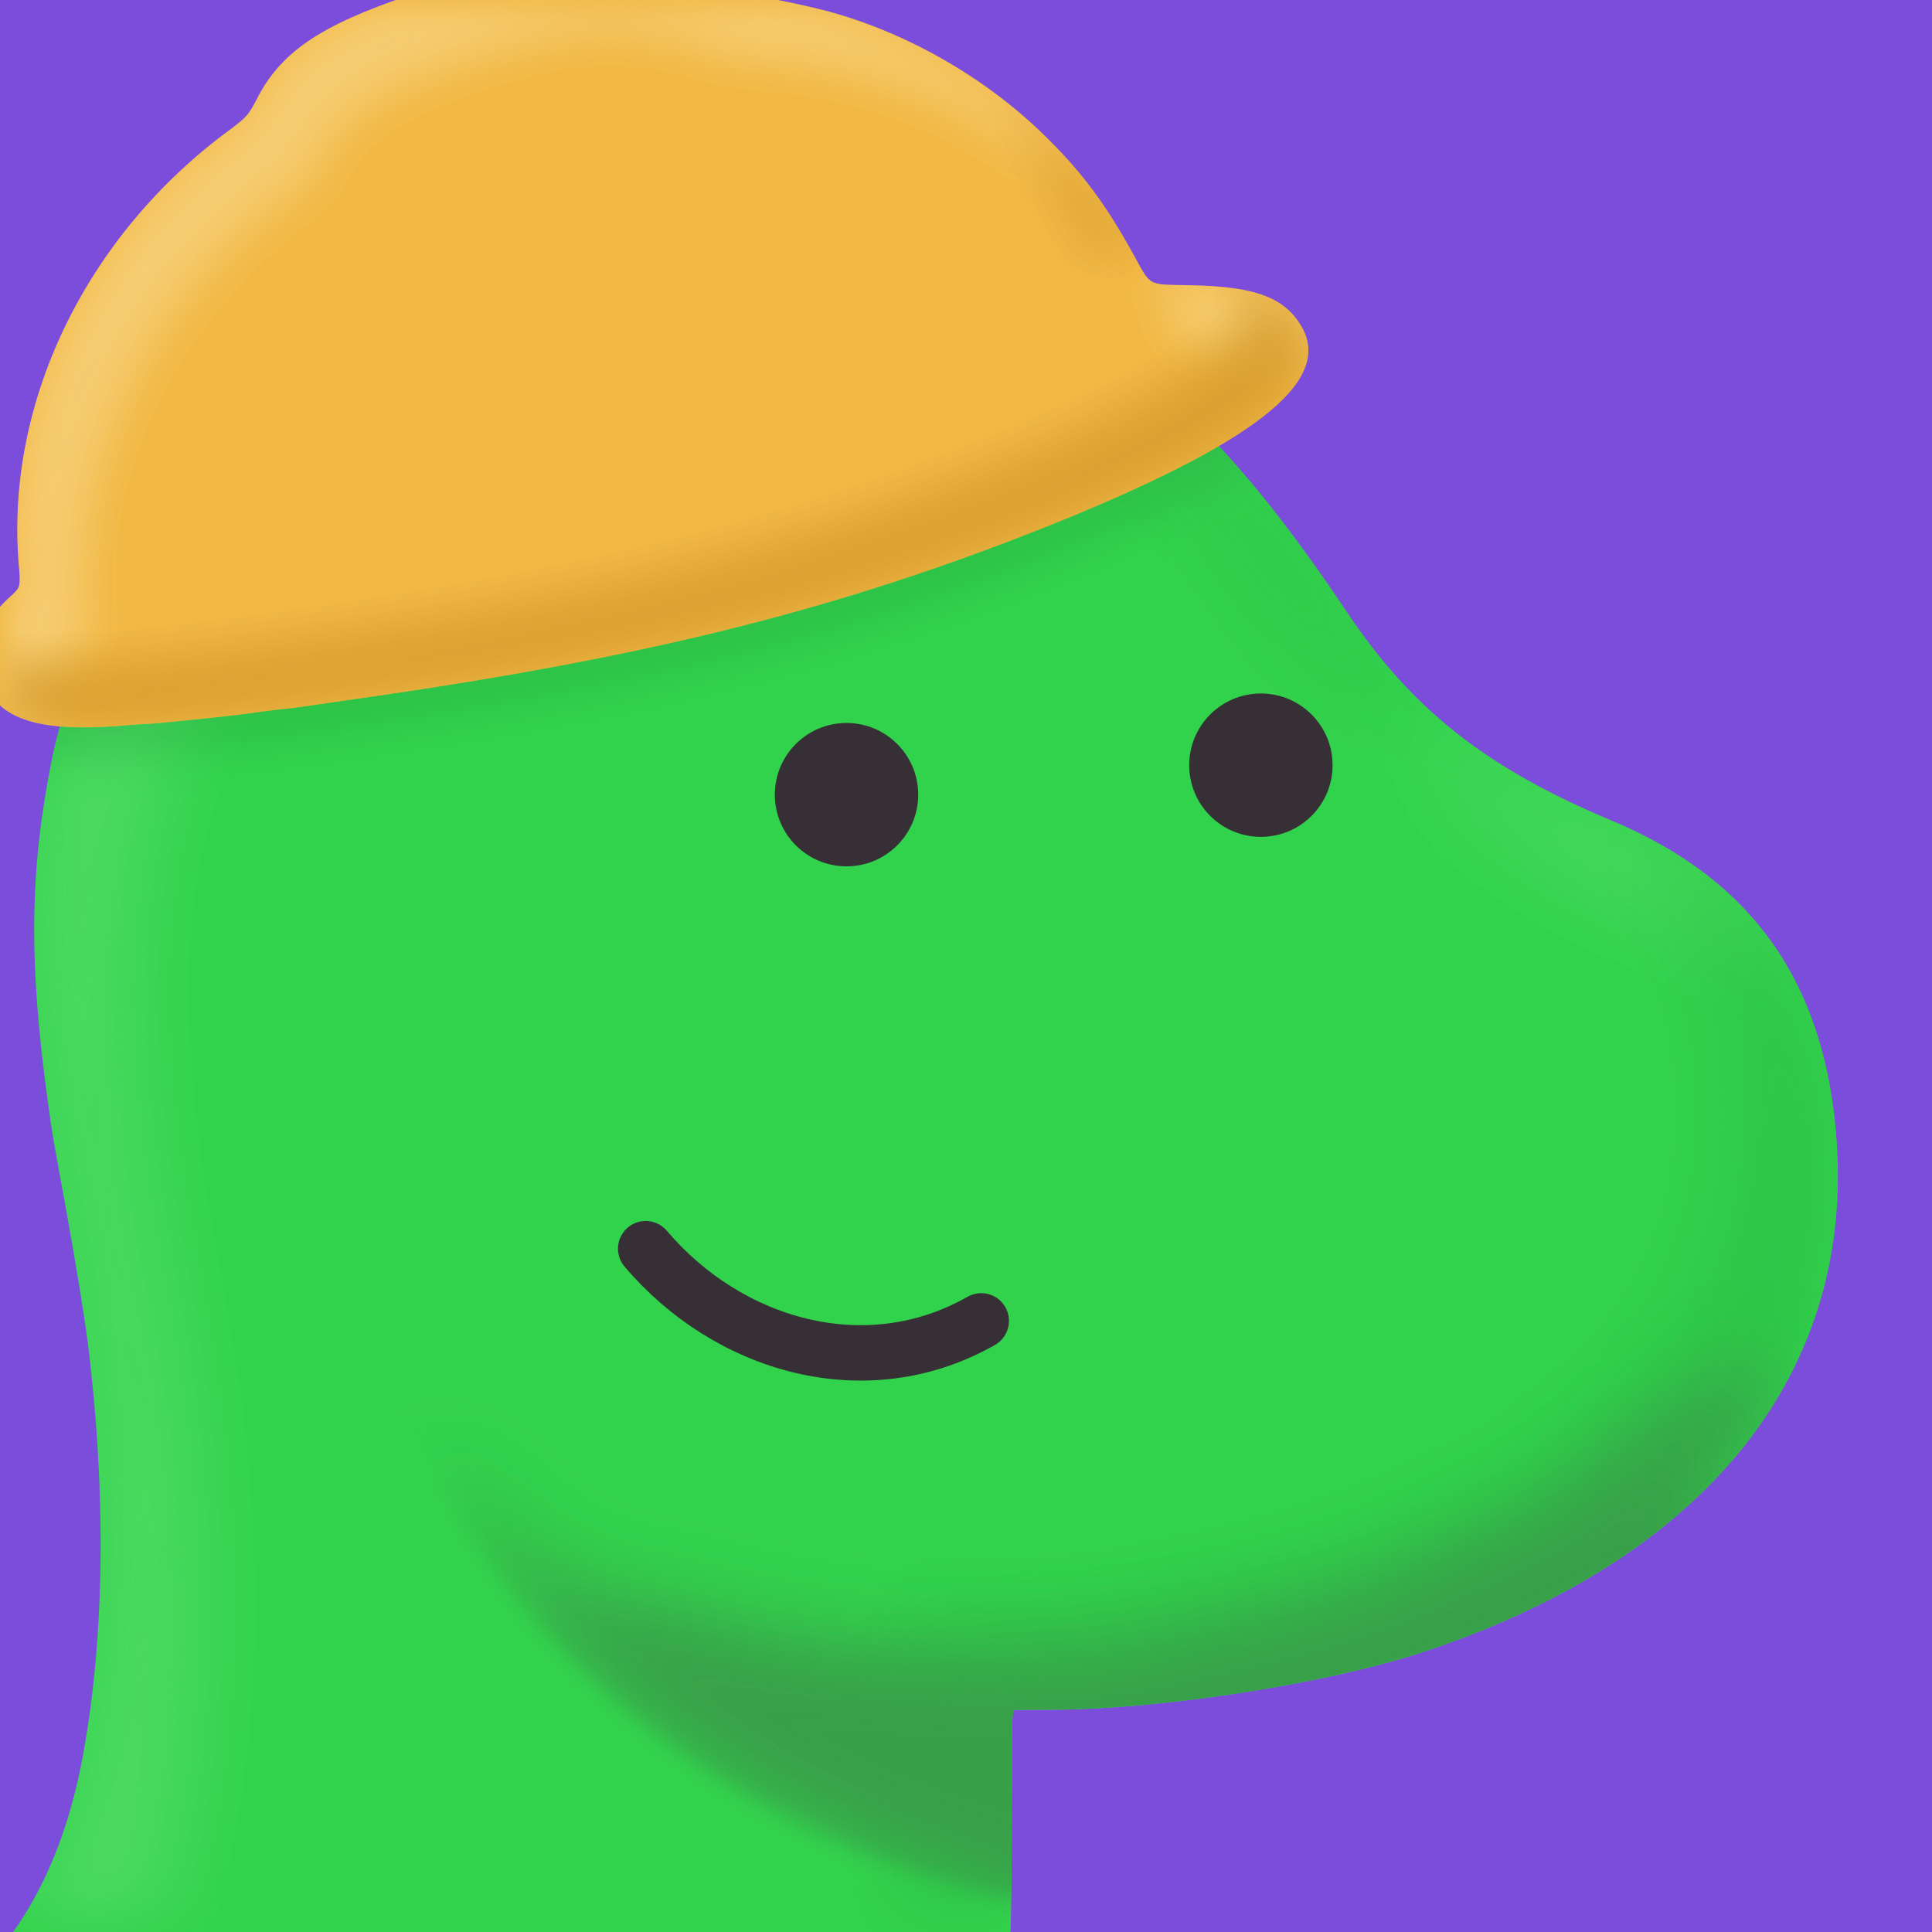
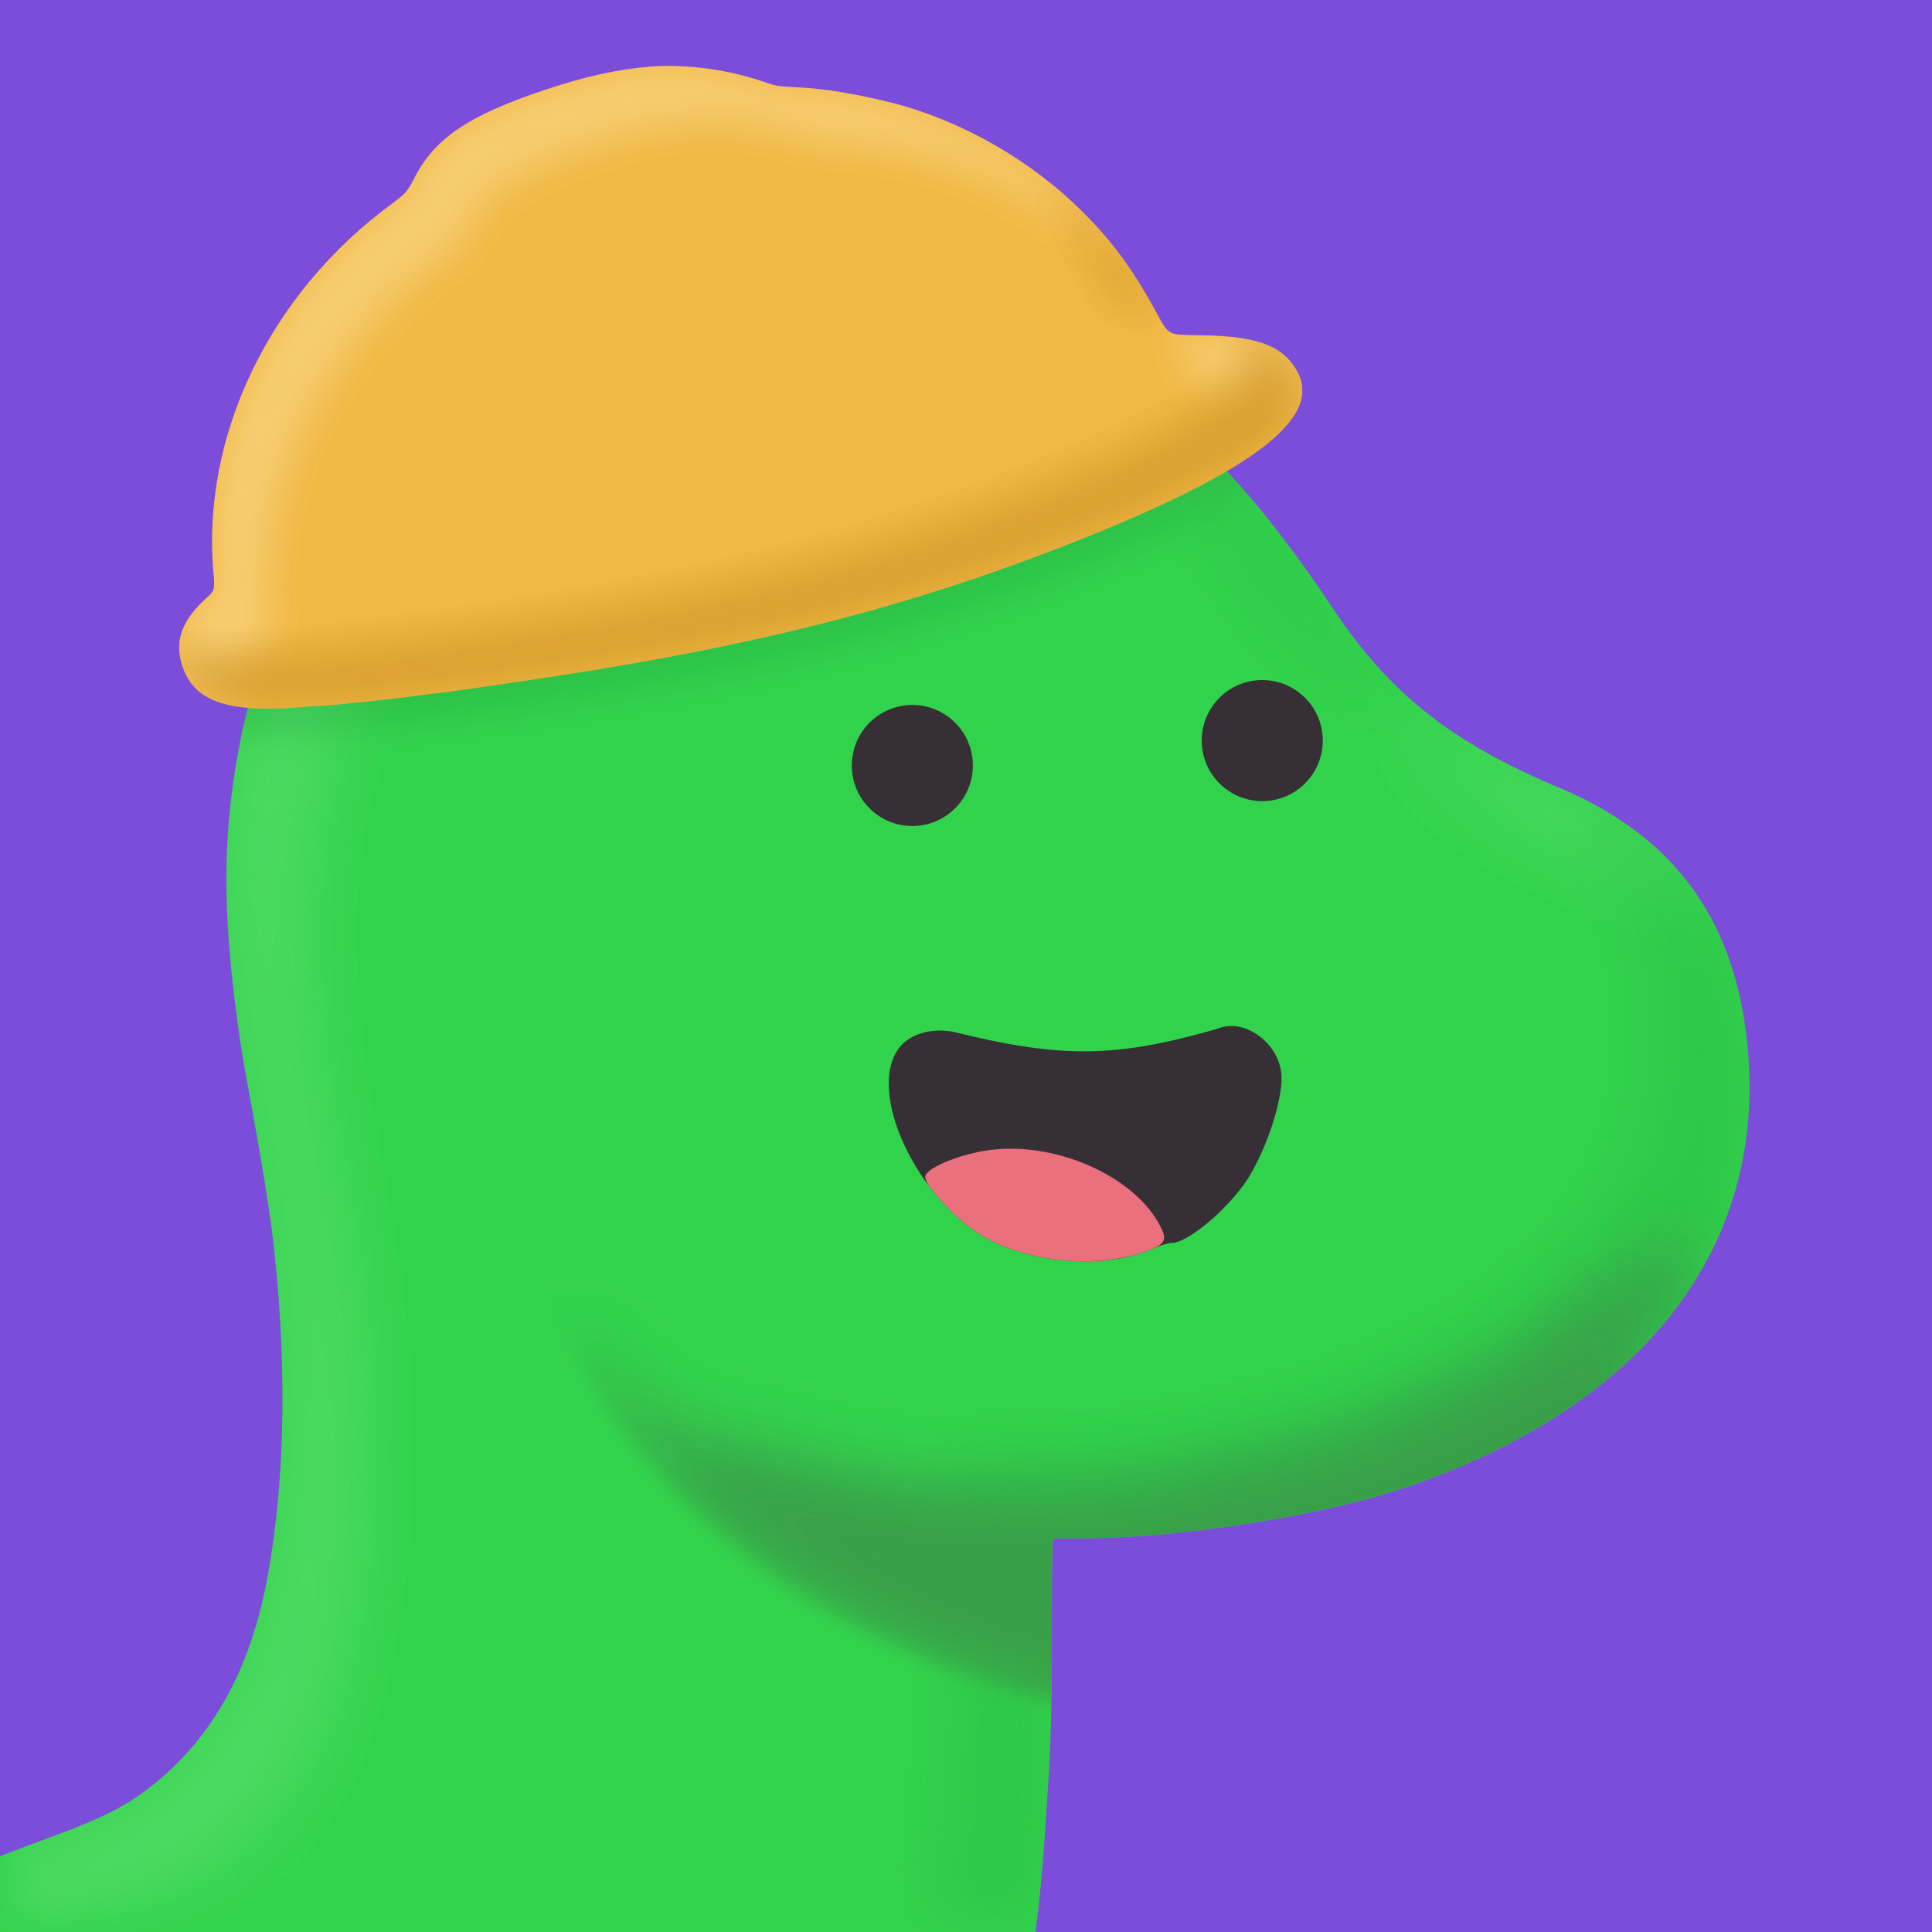
- <svg xmlns="http://www.w3.org/2000/svg" viewBox="96 38 380 380" role="img" aria-labelledby="title">
+ <svg xmlns="http://www.w3.org/2000/svg" viewBox="50 16 450 450" role="img" aria-labelledby="title">
  <defs>
    <path id="body" d="M232.8 84.9C183.4 86.7 143.3 109.8 120.5 149.5C114.8 159.5 108.6 175.7 106.3 186.9C101.8 208.9 101.6 227.1 105.4 254.6C106.2 260.8 106.7 263.3 108.8 274.8C111 286.9 112.5 296.3 113.3 302.3C116.9 331.6 116.6 359.5 112.4 382.8C108.6 403.9 100.3 419.4 86.9 430.7C79.9 436.5 74.7 439.2 60.2 444.5C33.2 454.3 14.3 464.3 1.4 475.4C0.1 476.5 0.1 476.5-24.9 476.5L-50 476.5L-50 519.3L-50 562L116.6 562L283.3 562L283.3 536.8C283.3 515.9 283.3 511.4 283.6 510.3C285.2 504 287.4 492.2 288.9 482.1C289.4 478.7 290 474.4 290.3 472.6C291.7 463.1 292.7 453.3 293.5 441.5C293.6 439.4 293.9 435.1 294.1 432C294.8 421.6 295 413.2 295 393.8C295 376.5 295.1 374.6 295.4 374.4C295.6 374.3 298.7 374.3 302.2 374.3C323.8 374.3 356.3 369.3 375.4 363.1C430.7 345 460.2 309 457.3 263.1C455.3 231.8 441 211.1 413 199.4C388.4 189.1 373.8 177.6 361 158.5C341.1 128.8 325.9 113.3 305.7 102C284.7 90.3 257.6 84 232.8 84.9Z" />
    <path id="accessory-shape" d="M201.7 31.5C193.9 32.1 186.3 33.8 176.7 37C158.9 43 151.1 48.3 146.4 57.7C144.9 60.6 144.4 61.1 141.5 63.3C112.7 84.3 96.6 117.9 99.8 150.3C100 153.2 99.9 153.6 98.5 154.9C92.4 160.3 90.6 165.1 92.4 170.9C95 179.2 102.6 182 119.2 180.8C120.9 180.6 124.2 180.4 126.4 180.3C130.6 179.9 142.1 178.8 146.5 178.1C147.9 177.9 151 177.5 153.3 177.3C157.5 176.7 158.4 176.6 168.6 175.1C224.2 167.1 261.3 157.7 301.8 141.6C342.3 125.4 357.9 113.3 352.2 102.6C348.9 96.6 343.1 94.3 329.9 94.1C321.5 93.9 322.5 94.5 318.8 87.8C313.7 78.6 309.2 72.4 302.6 65.8C290.7 53.7 274.6 44.4 258.4 40.1C249.6 37.9 242.2 36.6 235 36.3C231.3 36.1 230.7 36 228.6 35.3C219.9 32.2 210.1 30.9 201.7 31.5Z" />
    <clipPath id="clip-frame">
-       <rect x="96" y="38" width="380" height="380" />
+       <rect x="50" y="16" width="450" height="450" />
+     </clipPath>
+     <clipPath id="clip-mouth">
+       <path d="M333.6 255.6C332.9 255.8 329.8 256.7 326.6 257.5C307.6 262.3 294.9 262 272.8 256.5C267.5 255.2 261.9 256.7 259.4 260.1C251.2 271.1 265.3 298.6 282.8 305.9C294.4 310.8 309.2 311.1 318.8 306.7C320.2 306.1 322.1 305.5 322.9 305.5C327 305.5 337.4 296.4 341.4 289.3C345.4 282.3 348.5 272.6 348.5 267.1C348.5 259.4 340.1 252.9 333.6 255.6Z" />
    </clipPath>
    <clipPath id="clip-body">
      <use href="#body" />
    </clipPath>
    <clipPath id="clip-accessory">
      <use href="#accessory-shape" />
    </clipPath>
    <filter id="soft" filterUnits="userSpaceOnUse" x="-64" y="-64" width="640" height="640">
      <feGaussianBlur stdDeviation="7.5" />
    </filter>
    <filter id="softer" filterUnits="userSpaceOnUse" x="-64" y="-64" width="640" height="640">
      <feGaussianBlur stdDeviation="4" />
    </filter>
    <filter id="edge" filterUnits="userSpaceOnUse" x="-64" y="-64" width="640" height="640">
      <feGaussianBlur stdDeviation="2" />
    </filter>
    <mask id="mask-jaw">
      <path d="M176 316.3C195.6 365.6 242.8 400.7 294 412L480 412L480 0L150 0L150 316.3Z" fill="#fff" filter="url(#edge)" />
    </mask>
    <mask id="body-light">
      <g filter="url(#soft)">
        <use href="#body" fill="#fff" />
        <use href="#body" x="12.5" y="12.5" fill="#000" />
      </g>
    </mask>
    <mask id="body-shade">
      <g filter="url(#soft)">
        <use href="#body" fill="#fff" />
        <use href="#body" x="-15" y="-12.5" fill="#000" />
      </g>
    </mask>
    <mask id="accessory-light">
      <g filter="url(#softer)">
        <use href="#accessory-shape" fill="#fff" />
        <use href="#accessory-shape" x="10" y="10" fill="#000" />
      </g>
    </mask>
    <mask id="accessory-shade">
      <g filter="url(#softer)">
        <use href="#accessory-shape" fill="#fff" />
        <use href="#accessory-shape" x="-9" y="-9" fill="#000" />
      </g>
    </mask>
  </defs>
  <g clip-path="url(#clip-frame)">
-     <rect x="96" y="38" width="380" height="380" fill="#7C4DDB" />
+     <rect x="50" y="16" width="450" height="450" fill="#7C4DDB" />
    <g id="dino">
      <use href="#body" fill="#32D34C" />
      <g clip-path="url(#clip-body)">
        <rect width="512" height="512" fill="#7CE68A" opacity="0.4" mask="url(#body-light)" />
        <rect width="512" height="512" fill="#24A63F" opacity="0.3" mask="url(#body-shade)" />
        <g mask="url(#mask-jaw)">
          <path d="M438.3 306.5C437.5 306.9 436.7 307.4 436.5 307.6C436.3 307.8 436 308 435.9 308C435.6 308 431.6 310.4 430.1 311.5C429.6 311.9 427.2 313.3 424.9 314.6C422.6 315.9 420.1 317.5 419.5 318C418.9 318.6 416.8 320.2 414.9 321.6C410.7 324.7 407.8 327.2 404.4 330.3C402.6 331.9 401.4 332.7 400 333.4C397.4 334.6 395.9 335.4 394.4 336.4C393.7 336.8 392 337.6 390.6 338.1C389.1 338.6 387.2 339.4 386.3 339.8C385.4 340.2 383.2 341.1 381.5 341.8C377.2 343.5 375.4 344.4 373.4 345.6C370.9 347.2 366.2 349.1 363.9 349.6C359.9 350.4 356.1 351.5 349.4 353.8C347 354.6 335.9 357 334.6 357C333.9 357 326.1 359 323.3 359.9C321.4 360.5 318.7 360.9 313 361.5C311.7 361.7 308.1 362.1 304.9 362.4C298.1 363.2 279.6 363.4 278.5 362.6C278.4 362.6 276.9 362.5 275.1 362.4C273.3 362.3 270.5 362.1 268.9 361.9C267.2 361.7 264.4 361.3 262.6 361.1C260.9 360.9 258.8 360.6 258.1 360.4C256.8 359.9 254.3 359.6 250.3 359.3C248.8 359.1 246.9 358.8 246.1 358.6C245.3 358.3 243.4 357.9 242.1 357.8C240.8 357.6 238.9 357.2 238.1 356.9C233.1 354.9 227.2 353.5 222.9 353.3C220.2 353.1 219.7 352.9 217.9 352.1C216.4 351.4 215.4 351.2 214.1 351.1C213.2 351 211.9 350.9 211.4 350.7C207 349.6 195 340.2 188.4 332.8C182.9 326.6 182 325.8 182 327C182 328.4 184.7 333.8 188.7 340.1C209.3 373.2 246.8 399.7 288.3 410.4C295.9 412.4 295.6 409.9 293.3 443.5C292.6 453.5 291.6 462.8 290.6 470.2C290.1 473.5 290.1 473.9 291.4 474.9C292.8 475.9 473.2 475.3 474.3 474.3C475.8 472.8 475.8 340 474.3 338.5C473.3 337.5 473.3 337.5 450.6 337.5C425.6 337.5 426.8 337.6 426.8 336.1C426.8 335.5 427.2 334.9 429.1 333.3C436.6 326.3 445.4 314.8 445.9 311.4C446.1 310.1 446 310.1 445 309.2C444.4 308.6 443.9 307.9 443.8 307.6C443.1 306 440.3 305.4 438.3 306.5Z" fill="#37A049" filter="url(#soft)" />
        </g>
        <use href="#accessory-shape" x="2" y="6" fill="#24A63F" opacity="0.35" filter="url(#softer)" />
      </g>
    </g>
    <g id="face" fill="#362F36">
      <circle cx="262.5" cy="194.3" r="14.1" />
      <circle cx="344" cy="188.5" r="14.1" />
-       <path d="M223 283.6C239.2 302.7 266.3 310.7 289 297.8" fill="none" stroke="#362F36" stroke-width="10.9" stroke-linecap="round" />
+       <path d="M333.6 255.6C332.9 255.8 329.8 256.7 326.6 257.5C307.6 262.3 294.9 262 272.8 256.5C267.5 255.2 261.9 256.7 259.4 260.1C251.2 271.1 265.3 298.6 282.8 305.9C294.4 310.8 309.2 311.1 318.8 306.7C320.2 306.1 322.1 305.5 322.9 305.5C327 305.5 337.4 296.4 341.4 289.3C345.4 282.3 348.5 272.6 348.5 267.1C348.5 259.4 340.1 252.9 333.6 255.6Z" />
+       <path d="M279.6 284C272.8 285.1 265.5 288.2 265.5 290.1C265.5 292.4 272.2 299.6 277.7 303.3C288.1 310.2 306.6 311.9 318.4 306.9C321.4 305.6 321.8 304.6 320.3 301.7C314.3 289.8 295.3 281.5 279.6 284Z" fill="#EB707D" clip-path="url(#clip-mouth)" />
    </g>
    <g id="accessory">
      <use href="#accessory-shape" fill="#F1B844" />
      <g clip-path="url(#clip-accessory)">
        <rect width="512" height="512" fill="#F7D27E" opacity="0.8" mask="url(#accessory-light)" />
        <rect width="512" height="512" fill="#D49A2C" opacity="0.8" mask="url(#accessory-shade)" />
      </g>
    </g>
  </g>
</svg>
